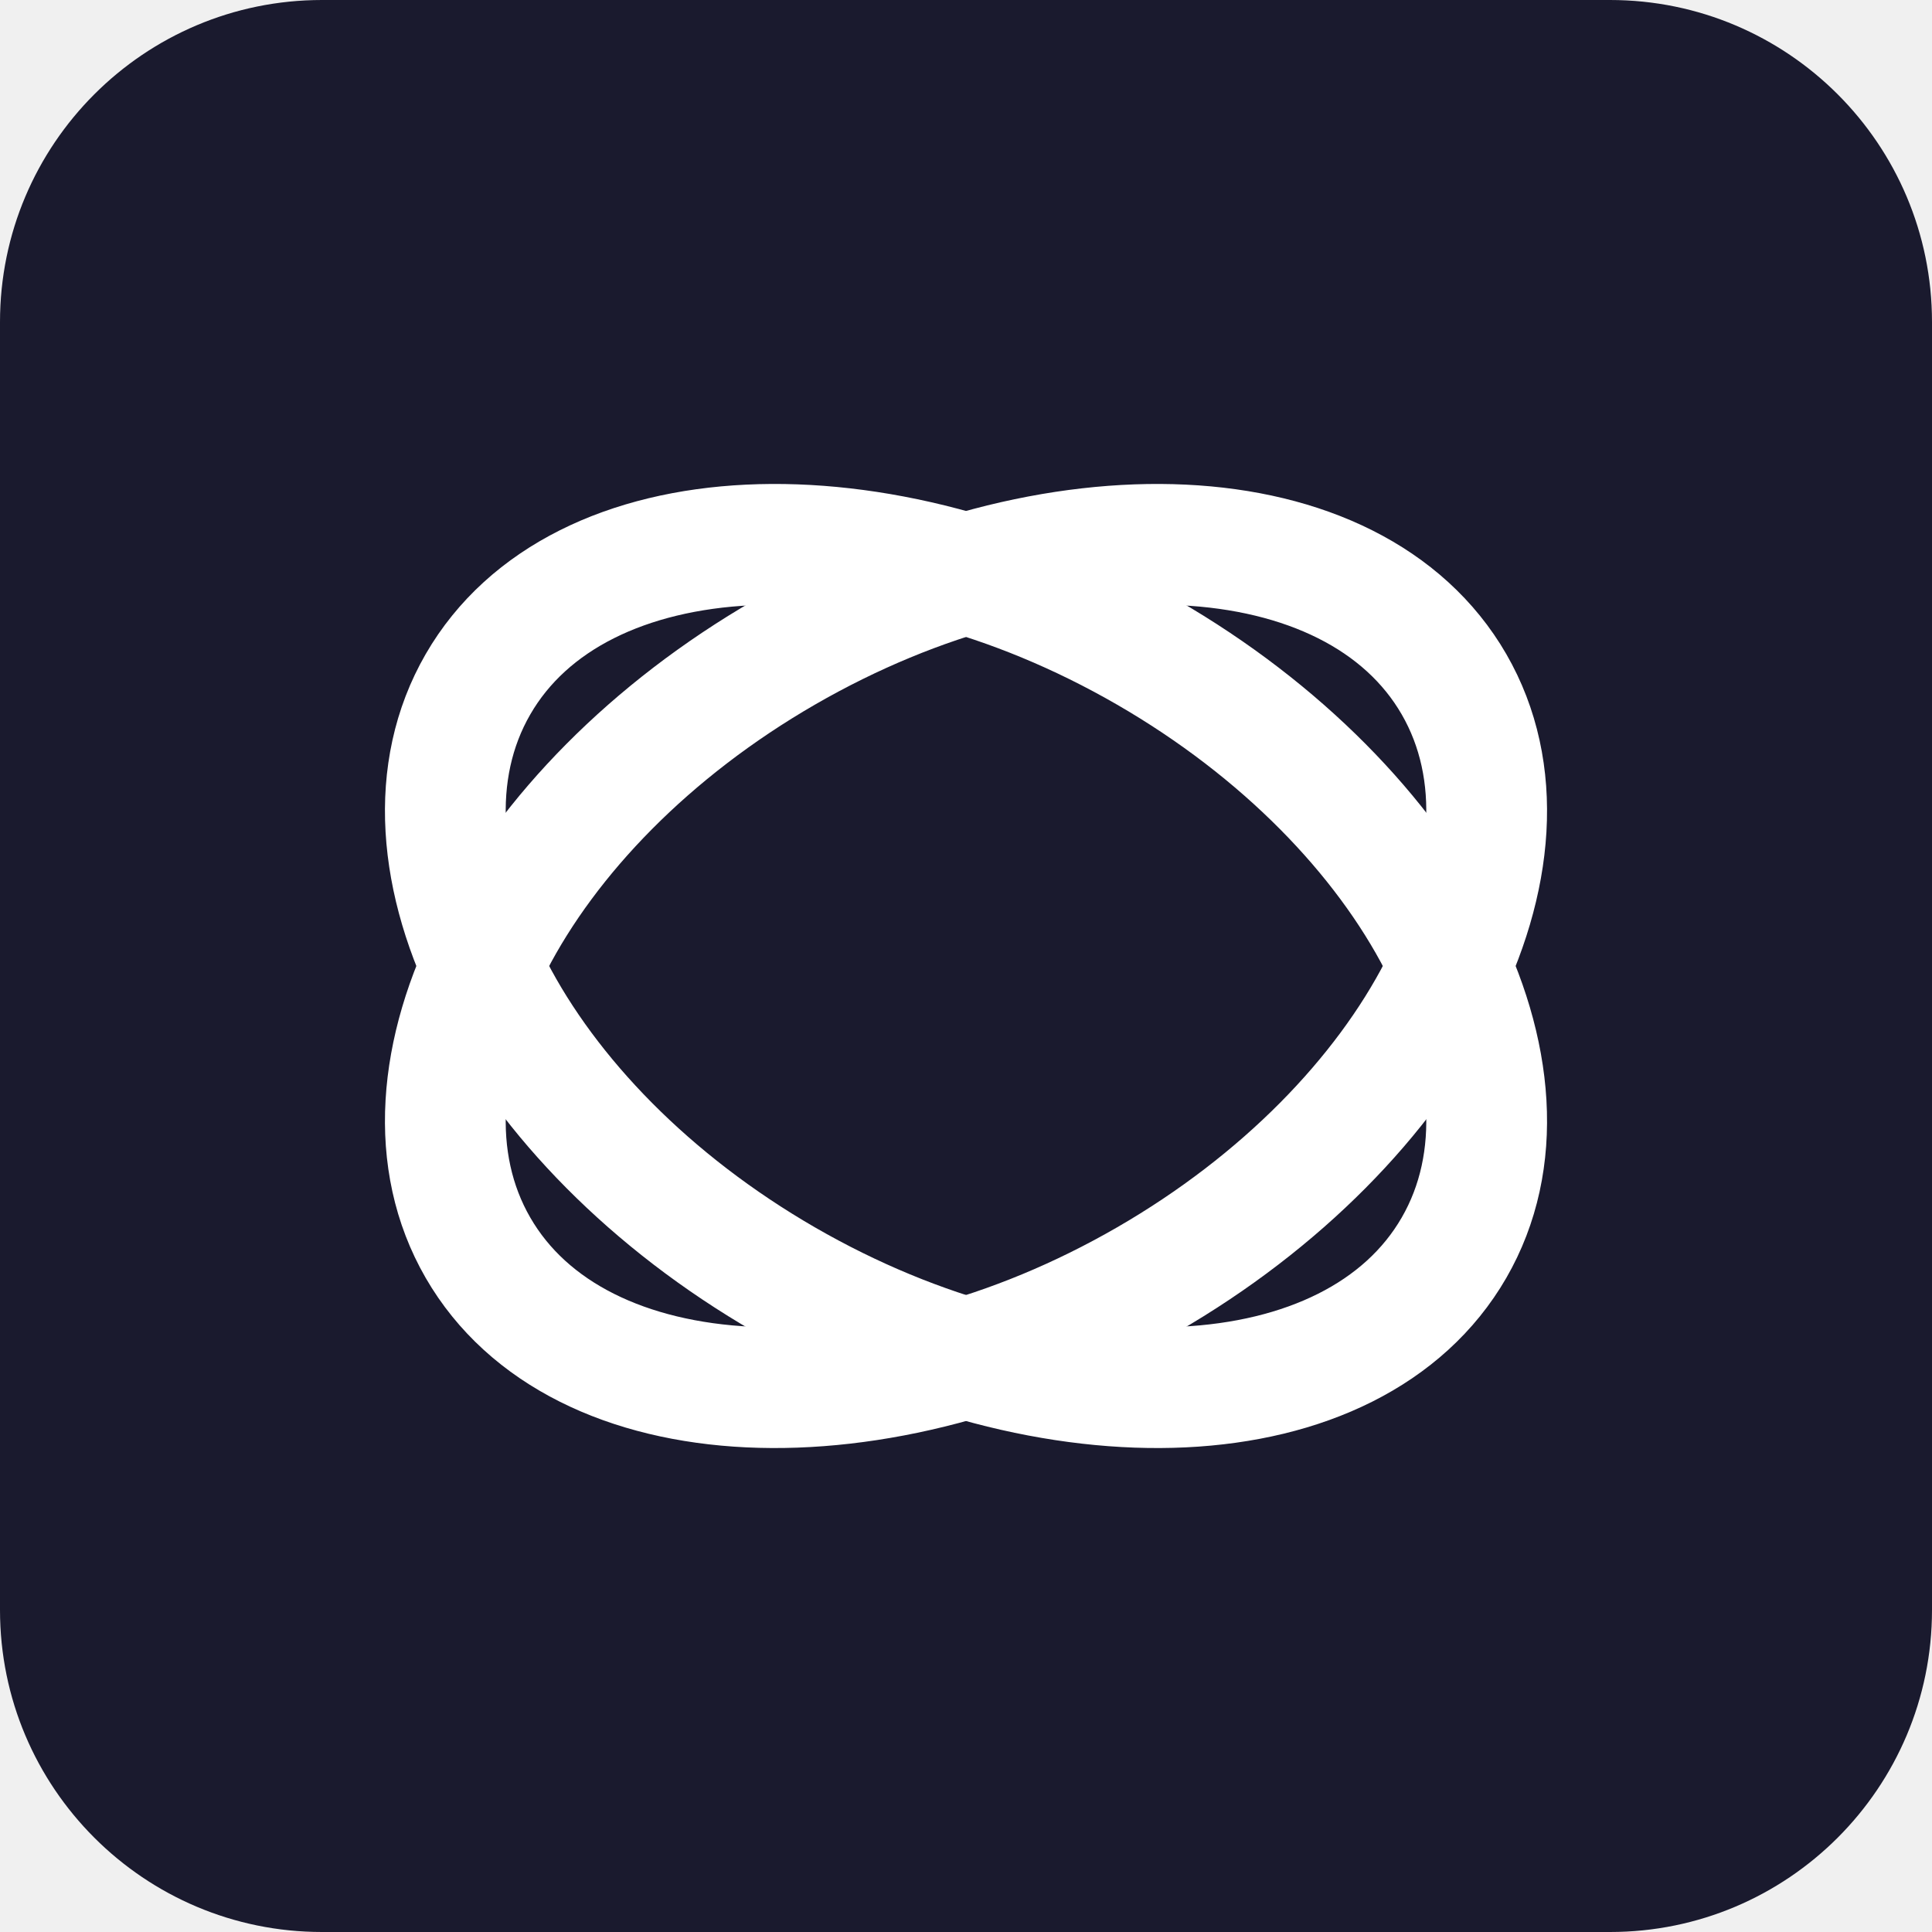
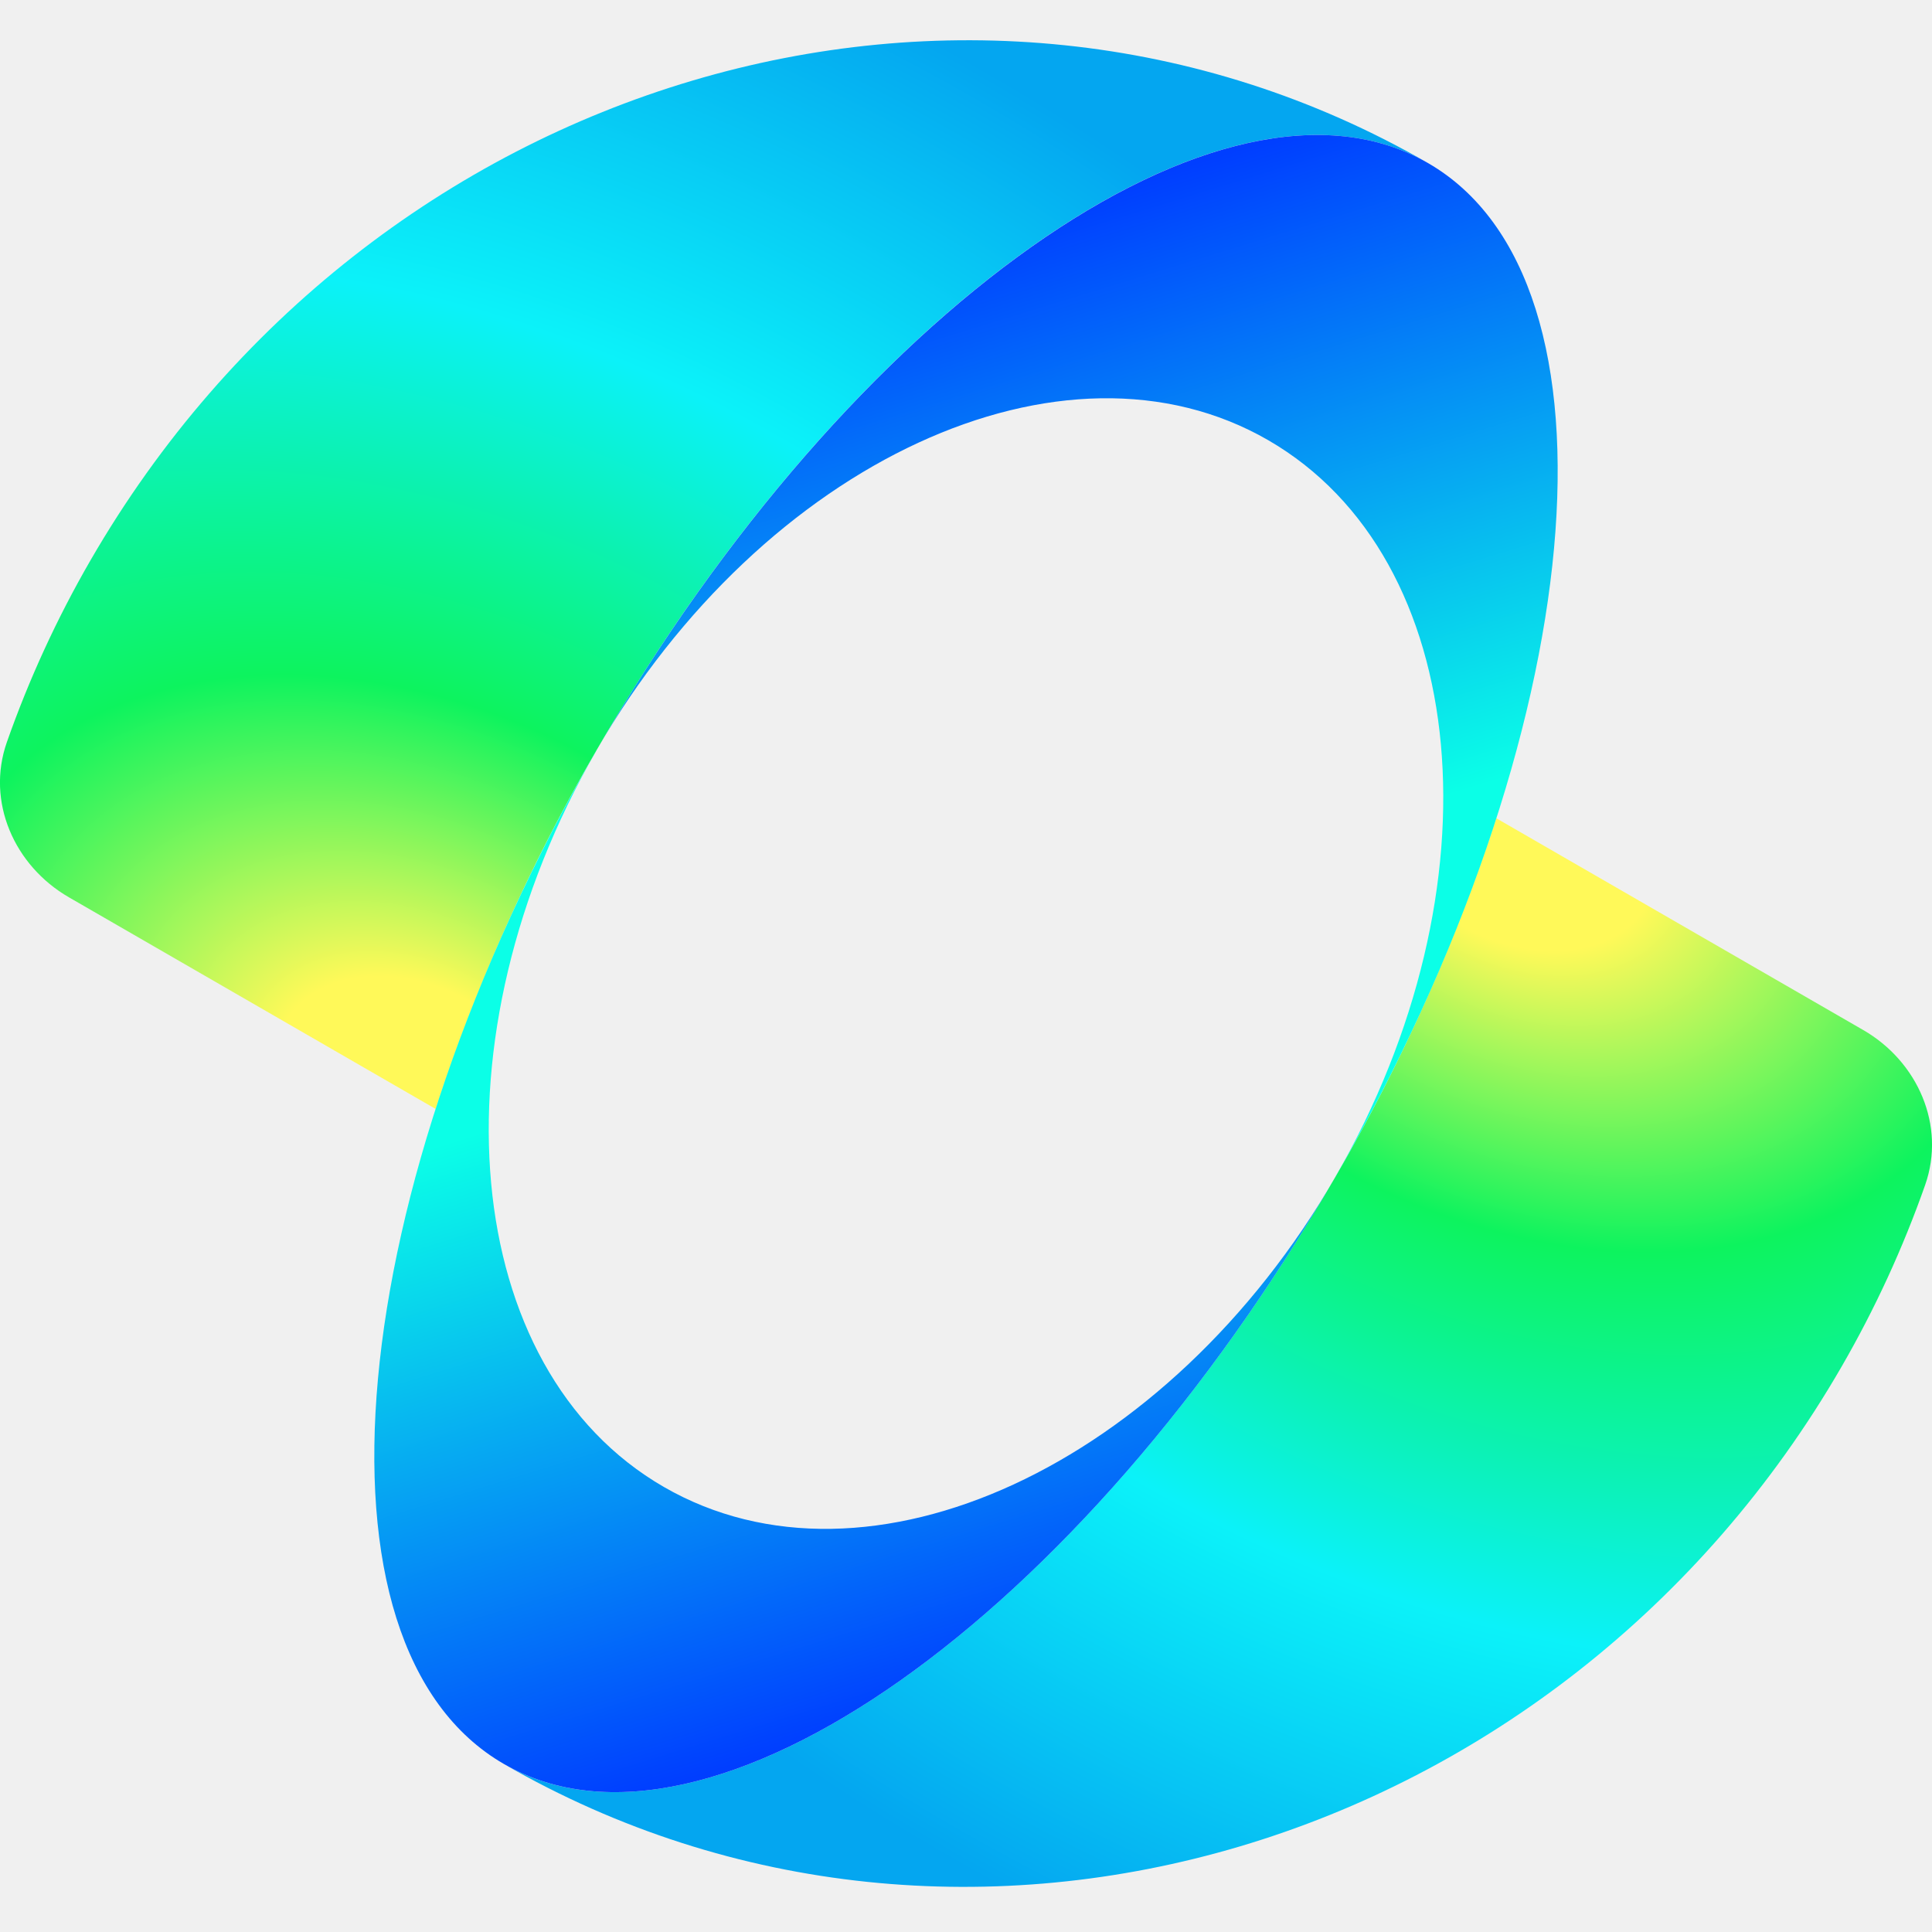
- <svg xmlns="http://www.w3.org/2000/svg" viewBox="0 0 24 24" width="24" height="24" fill="none">
-   <rect width="24" height="24" rx="4" fill="#1A1A2E" />
-   <g transform="translate(12,12)" stroke="white" stroke-width="1.5" fill="none">
-     <ellipse rx="7" ry="4.5" transform="rotate(-30)" />
-     <ellipse rx="7" ry="4.5" transform="rotate(30)" />
-   </g>
+ <svg xmlns="http://www.w3.org/2000/svg" height="1em" style="flex:none;line-height:1" viewBox="0 0 24 24" width="1em">
+   <path d="M5.412 13.775A23.193 23.193 0 017.41 9.32c3.17-5.492 7.795-8.757 10.33-7.294C12.038-1.266 4.598.944 1.122 6.964A13.378 13.378 0 00.085 9.22c-.259.739.092 1.534.77 1.926l4.557 2.63z" fill="url(#lobe-icons-kling-fill-0)" />
+   <path d="M18.588 10.164a23.188 23.188 0 01-1.999 4.455c-3.17 5.492-7.795 8.758-10.33 7.294 5.703 3.293 13.143 1.082 16.619-4.938a13.392 13.392 0 001.037-2.255c.259-.738-.092-1.534-.77-1.925l-4.557-2.63z" fill="url(#lobe-icons-kling-fill-1)" />
+   <path d="M16.59 14.62c3.17-5.492 3.686-11.13 1.15-12.594C15.207.563 10.582 3.83 7.41 9.32c2.074-3.59 5.809-5.315 8.344-3.852 2.534 1.464 2.908 5.56.835 9.151z" fill="url(#lobe-icons-kling-fill-2)" />
+   <path d="M7.41 9.32c-3.17 5.492-3.686 11.13-1.15 12.593 2.534 1.464 7.159-1.802 10.33-7.294-2.074 3.591-5.809 5.316-8.344 3.852-2.534-1.463-2.908-5.56-.835-9.15z" fill="url(#lobe-icons-kling-fill-3)" />
+   <defs>
+     <radialGradient cx="0" cy="0" gradientTransform="matrix(7.47772 -12.51022 17.14368 10.24728 5.173 13.637)" gradientUnits="userSpaceOnUse" id="lobe-icons-kling-fill-0" r="1">
+       <stop offset=".095" stop-color="#FFF959" />
+       <stop offset=".326" stop-color="#0DF35E" />
+       <stop offset=".64" stop-color="#0BF2F9" />
+       <stop offset="1" stop-color="#04A6F0" />
+     </radialGradient>
+     <radialGradient cx="0" cy="0" gradientTransform="rotate(120.868 6.491 10.491) scale(14.5747 19.9728)" gradientUnits="userSpaceOnUse" id="lobe-icons-kling-fill-1" r="1">
+       <stop offset=".095" stop-color="#FFF959" />
+       <stop offset=".326" stop-color="#0DF35E" />
+       <stop offset=".64" stop-color="#0BF2F9" />
+       <stop offset="1" stop-color="#04A6F0" />
+     </radialGradient>
+     <linearGradient gradientUnits="userSpaceOnUse" id="lobe-icons-kling-fill-2" x1="15.578" x2="18.062" y1="1.798" y2="9.861">
+       <stop stop-color="#003EFF" />
+       <stop offset="1" stop-color="#0BFFE7" />
+     </linearGradient>
+     <linearGradient gradientUnits="userSpaceOnUse" id="lobe-icons-kling-fill-3" x1="8.422" x2="5.938" y1="22.142" y2="14.079">
+       <stop stop-color="#003EFF" />
+       <stop offset="1" stop-color="#0BFFE7" />
+     </linearGradient>
+   </defs>
</svg>
